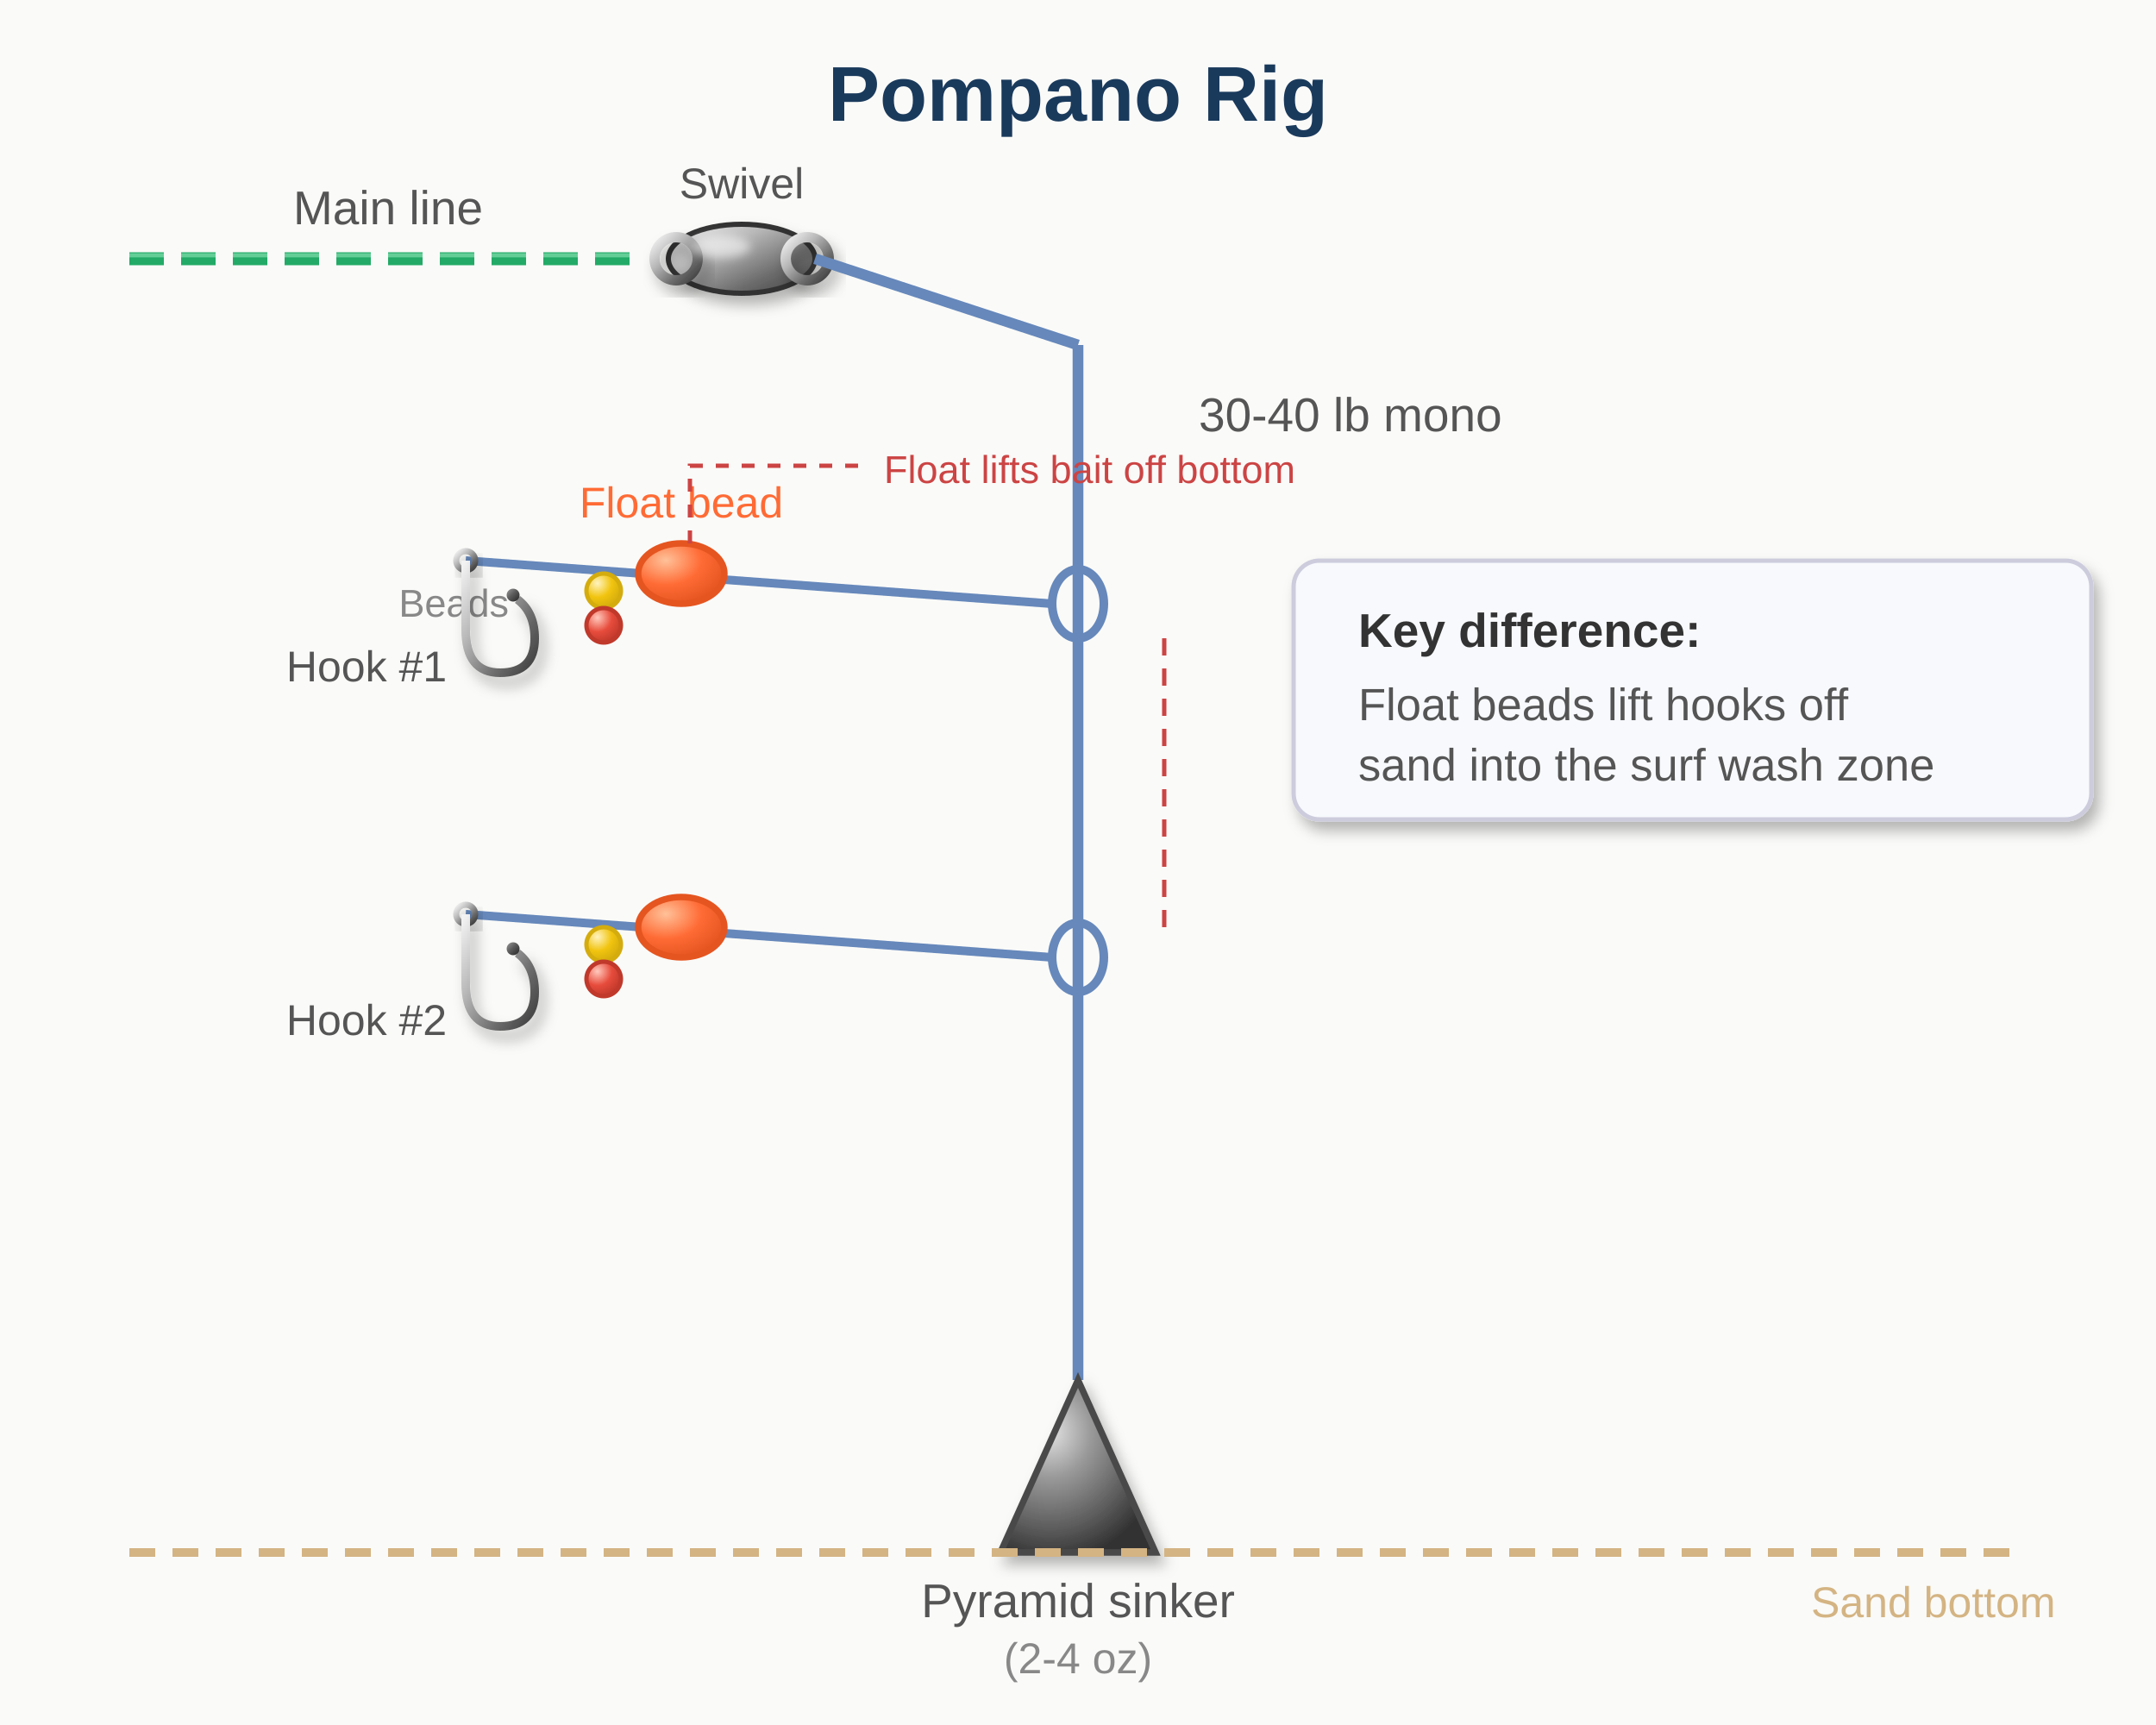
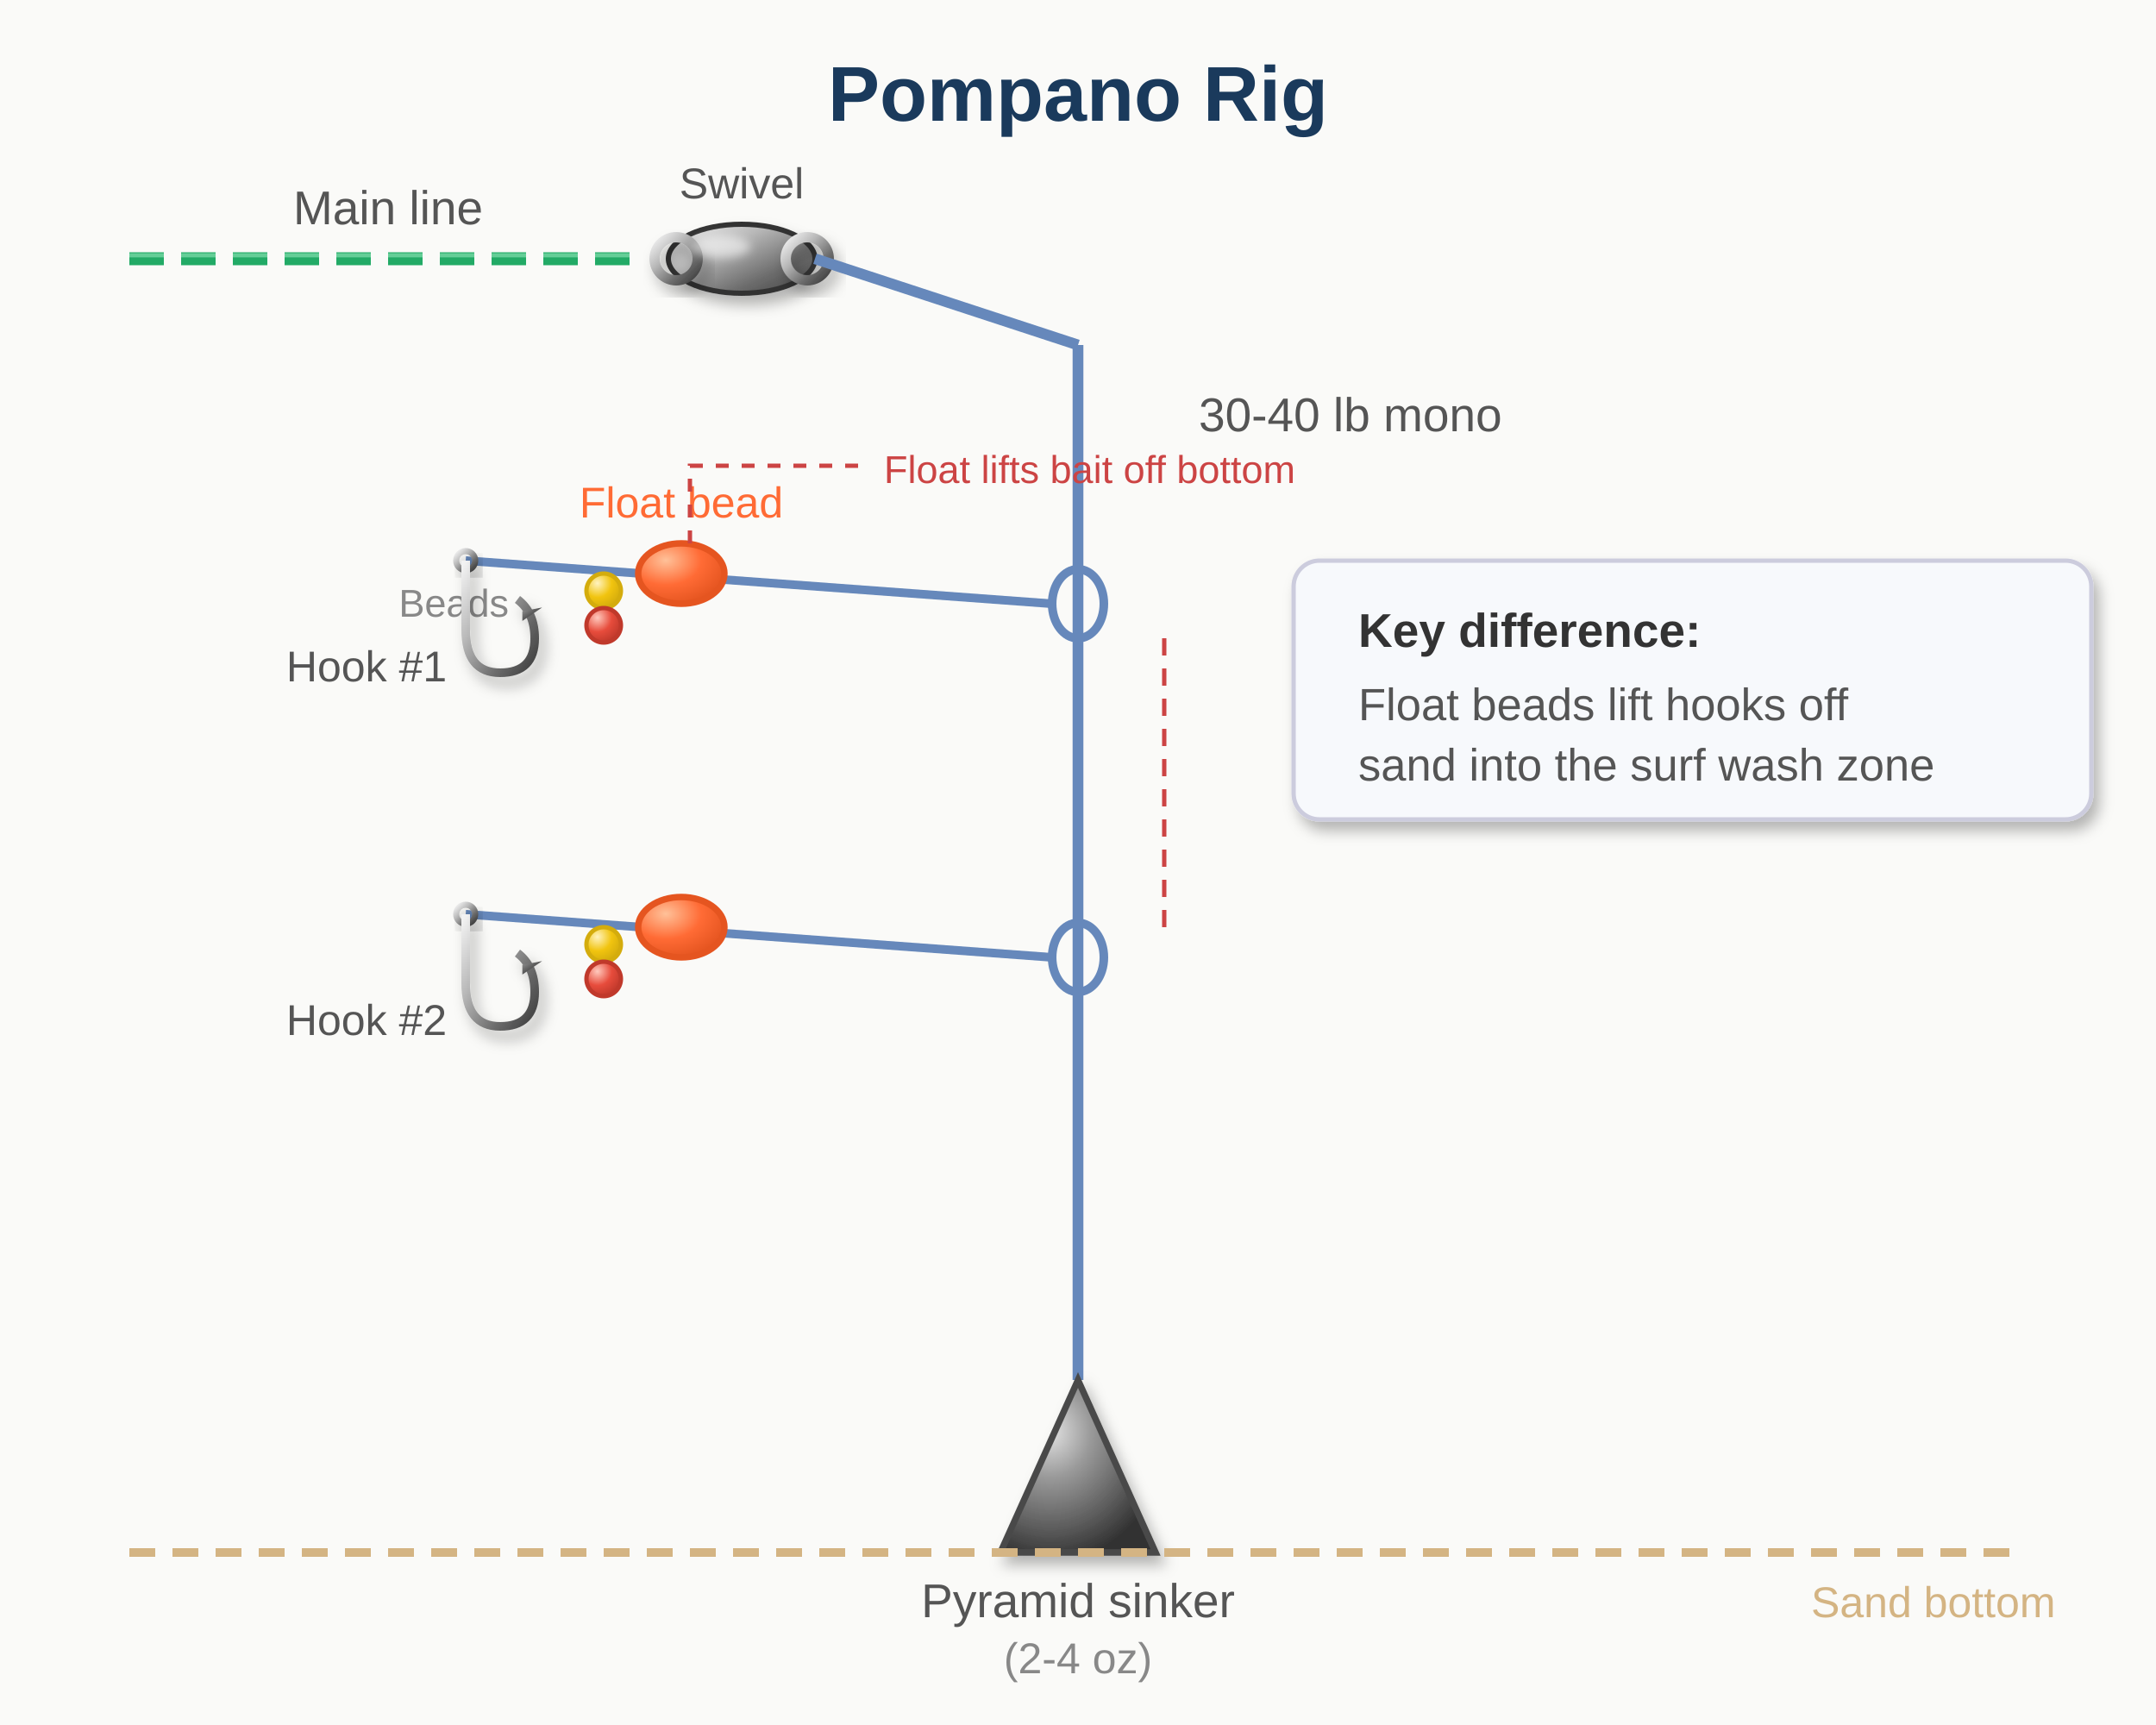
<svg xmlns="http://www.w3.org/2000/svg" viewBox="0 0 500 400" font-family="Arial, sans-serif">
  <rect x="0" y="0" width="500" height="400" fill="#FAFAF8" />
  <defs>
    <radialGradient id="beadGrad_f1c40f" cx="32%" cy="28%" r="75%">
      <stop offset="0%" stop-color="#fff3c0" />
      <stop offset="55%" stop-color="#f1c40f" />
      <stop offset="100%" stop-color="#d4ac0d" />
    </radialGradient>
    <radialGradient id="beadGrad_FF6B35" cx="32%" cy="28%" r="75%">
      <stop offset="0%" stop-color="#ffc199" />
      <stop offset="55%" stop-color="#FF6B35" />
      <stop offset="100%" stop-color="#e55520" />
    </radialGradient>
    <radialGradient id="beadGrad_e74c3c" cx="32%" cy="28%" r="75%">
      <stop offset="0%" stop-color="#ffc9bd" />
      <stop offset="55%" stop-color="#e74c3c" />
      <stop offset="100%" stop-color="#c0392b" />
    </radialGradient>
  </defs>
  <defs>
    <radialGradient id="baitGrad" cx="35%" cy="30%" r="75%">
      <stop offset="0%" stop-color="#ffe4c4" />
      <stop offset="45%" stop-color="#e8b48a" />
      <stop offset="100%" stop-color="#b5794a" />
    </radialGradient>
    <filter id="glossBlur" x="-60%" y="-60%" width="220%" height="220%">
      <feGaussianBlur stdDeviation="1.1" />
    </filter>
  </defs>
  <defs>
    <linearGradient id="steelGrad" x1="0%" y1="0%" x2="100%" y2="100%">
      <stop offset="0%" stop-color="#f2f2f2" />
      <stop offset="35%" stop-color="#b8b8b8" />
      <stop offset="70%" stop-color="#6e6e6e" />
      <stop offset="100%" stop-color="#3d3d3d" />
    </linearGradient>
    <linearGradient id="steelGradDark" x1="0%" y1="0%" x2="100%" y2="100%">
      <stop offset="0%" stop-color="#9a9a9a" />
      <stop offset="45%" stop-color="#5c5c5c" />
      <stop offset="100%" stop-color="#242424" />
    </linearGradient>
    <radialGradient id="leadGrad" cx="32%" cy="30%" r="75%">
      <stop offset="0%" stop-color="#e2e2e2" />
      <stop offset="35%" stop-color="#9a9a9a" />
      <stop offset="75%" stop-color="#5c5c5c" />
      <stop offset="100%" stop-color="#333333" />
    </radialGradient>
    <filter id="softShadow" x="-40%" y="-40%" width="180%" height="180%">
      <feDropShadow dx="1.4" dy="2.2" stdDeviation="1.6" flood-color="#000000" flood-opacity="0.28" />
    </filter>
  </defs>
  <text x="250" y="28" text-anchor="middle" font-size="18" font-weight="bold" fill="#1a3a5c">Pompano Rig</text>
  <line x1="30" y1="60" x2="150" y2="60" stroke="#2a6" stroke-width="3" stroke-dasharray="8,4" />
  <line x1="30" y1="59.2" x2="150" y2="59.2" stroke="#8fe6b8" stroke-width="0.96" stroke-dasharray="8,4" opacity="0.6" />
  <text x="90" y="52" text-anchor="middle" font-size="11" fill="#555">Main line</text>
  <ellipse cx="172.0" cy="60.0" rx="17.0" ry="8.0" fill="url(#steelGrad)" stroke="#333333" stroke-width="1.2" filter="url(#softShadow)" />
  <circle cx="156.8" cy="60.0" r="5.0" fill="none" stroke="url(#steelGrad)" stroke-width="2.4" filter="url(#softShadow)" />
  <circle cx="187.2" cy="60.0" r="5.0" fill="none" stroke="url(#steelGrad)" stroke-width="2.4" filter="url(#softShadow)" />
  <ellipse cx="167.2" cy="57.2" rx="6.8" ry="2.6" fill="#ffffff" opacity="0.55" filter="url(#glossBlur)" />
  <text x="172" y="46" text-anchor="middle" font-size="10" fill="#555">Swivel</text>
  <line x1="189" y1="60" x2="250" y2="80" stroke="#68b" stroke-width="2.5" />
  <line x1="250" y1="80" x2="250" y2="320" stroke="#68b" stroke-width="2.5" />
  <text x="278" y="100" font-size="11" fill="#555">30-40 lb mono</text>
  <g>
    <ellipse cx="250" cy="140" rx="6" ry="8" fill="none" stroke="#68b" stroke-width="2" />
    <line x1="244" y1="140" x2="108" y2="130" stroke="#68b" stroke-width="2" />
    <ellipse cx="158" cy="133" rx="10" ry="7" fill="url(#beadGrad_FF6B35)" stroke="#e55520" stroke-width="1.5" />
    <text x="158" y="120" text-anchor="middle" font-size="10" fill="#FF6B35">Float bead</text>
    <circle cx="140" cy="137" r="4" fill="url(#beadGrad_f1c40f)" stroke="#d4ac0d" stroke-width="1" />
    <circle cx="140" cy="145" r="4" fill="url(#beadGrad_e74c3c)" stroke="#c0392b" stroke-width="1" />
    <text x="118" y="143" text-anchor="end" font-size="9" fill="#888">Beads</text>
    <g transform="translate(108, 130)">
      <circle cx="0" cy="0" r="2.2" fill="none" stroke="url(#steelGrad)" stroke-width="1.44" filter="url(#softShadow)" />
      <path d="M0 0 L0 16 Q0 26 8 26 Q16 26 16 18 Q16 12 12 9" fill="none" stroke="url(#steelGrad)" stroke-width="2" filter="url(#softShadow)" />
-       <circle cx="11" cy="8" r="1.5" fill="url(#steelGradDark)" />
+       <path d="M13.14 11.73 L17.73 10.86 L13.14 13.98 Z" fill="url(#steelGradDark)" />
    </g>
    <text x="85" y="158" text-anchor="middle" font-size="10" fill="#555">Hook #1</text>
  </g>
  <path d="M160 126 L160 108 L200 108" fill="none" stroke="#c44" stroke-width="1" stroke-dasharray="3,3" />
  <text x="205" y="112" font-size="9" fill="#c44">Float lifts bait off bottom</text>
  <line x1="270" y1="148" x2="270" y2="215" stroke="#c44" stroke-width="1" stroke-dasharray="4,3" />
  <text x="302" y="185" font-size="10" fill="#c44">12-18 in</text>
  <g>
    <ellipse cx="250" cy="222" rx="6" ry="8" fill="none" stroke="#68b" stroke-width="2" />
    <line x1="244" y1="222" x2="108" y2="212" stroke="#68b" stroke-width="2" />
    <ellipse cx="158" cy="215" rx="10" ry="7" fill="url(#beadGrad_FF6B35)" stroke="#e55520" stroke-width="1.5" />
    <circle cx="140" cy="219" r="4" fill="url(#beadGrad_f1c40f)" stroke="#d4ac0d" stroke-width="1" />
    <circle cx="140" cy="227" r="4" fill="url(#beadGrad_e74c3c)" stroke="#c0392b" stroke-width="1" />
    <g transform="translate(108, 212)">
      <circle cx="0" cy="0" r="2.2" fill="none" stroke="url(#steelGrad)" stroke-width="1.44" filter="url(#softShadow)" />
      <path d="M0 0 L0 16 Q0 26 8 26 Q16 26 16 18 Q16 12 12 9" fill="none" stroke="url(#steelGrad)" stroke-width="2" filter="url(#softShadow)" />
-       <circle cx="11" cy="8" r="1.5" fill="url(#steelGradDark)" />
+       <path d="M13.14 11.73 L17.73 10.86 L13.14 13.98 Z" fill="url(#steelGradDark)" />
    </g>
    <text x="85" y="240" text-anchor="middle" font-size="10" fill="#555">Hook #2</text>
  </g>
  <g transform="translate(232, 320)">
    <polygon points="18,0 0,40 36,40" fill="url(#leadGrad)" stroke="#4a4a4a" stroke-width="1.5" filter="url(#softShadow)" />
    <text x="18" y="55" text-anchor="middle" font-size="11" fill="#555">Pyramid sinker</text>
    <text x="18" y="68" text-anchor="middle" font-size="10" fill="#888">(2-4 oz)</text>
  </g>
  <line x1="30" y1="360" x2="470" y2="360" stroke="#d4b483" stroke-width="2" stroke-dasharray="6,4" />
  <text x="420" y="375" font-size="10" fill="#d4b483">Sand bottom</text>
  <rect x="300" y="130" width="185" height="60" rx="6" fill="#f7f9fc" stroke="#ccd" stroke-width="1" filter="url(#softShadow)" />
  <text x="315" y="150" font-size="11" fill="#333" font-weight="bold">Key difference:</text>
  <text x="315" y="167" font-size="10.5" fill="#555">Float beads lift hooks off</text>
  <text x="315" y="181" font-size="10.5" fill="#555">sand into the surf wash zone</text>
</svg>
